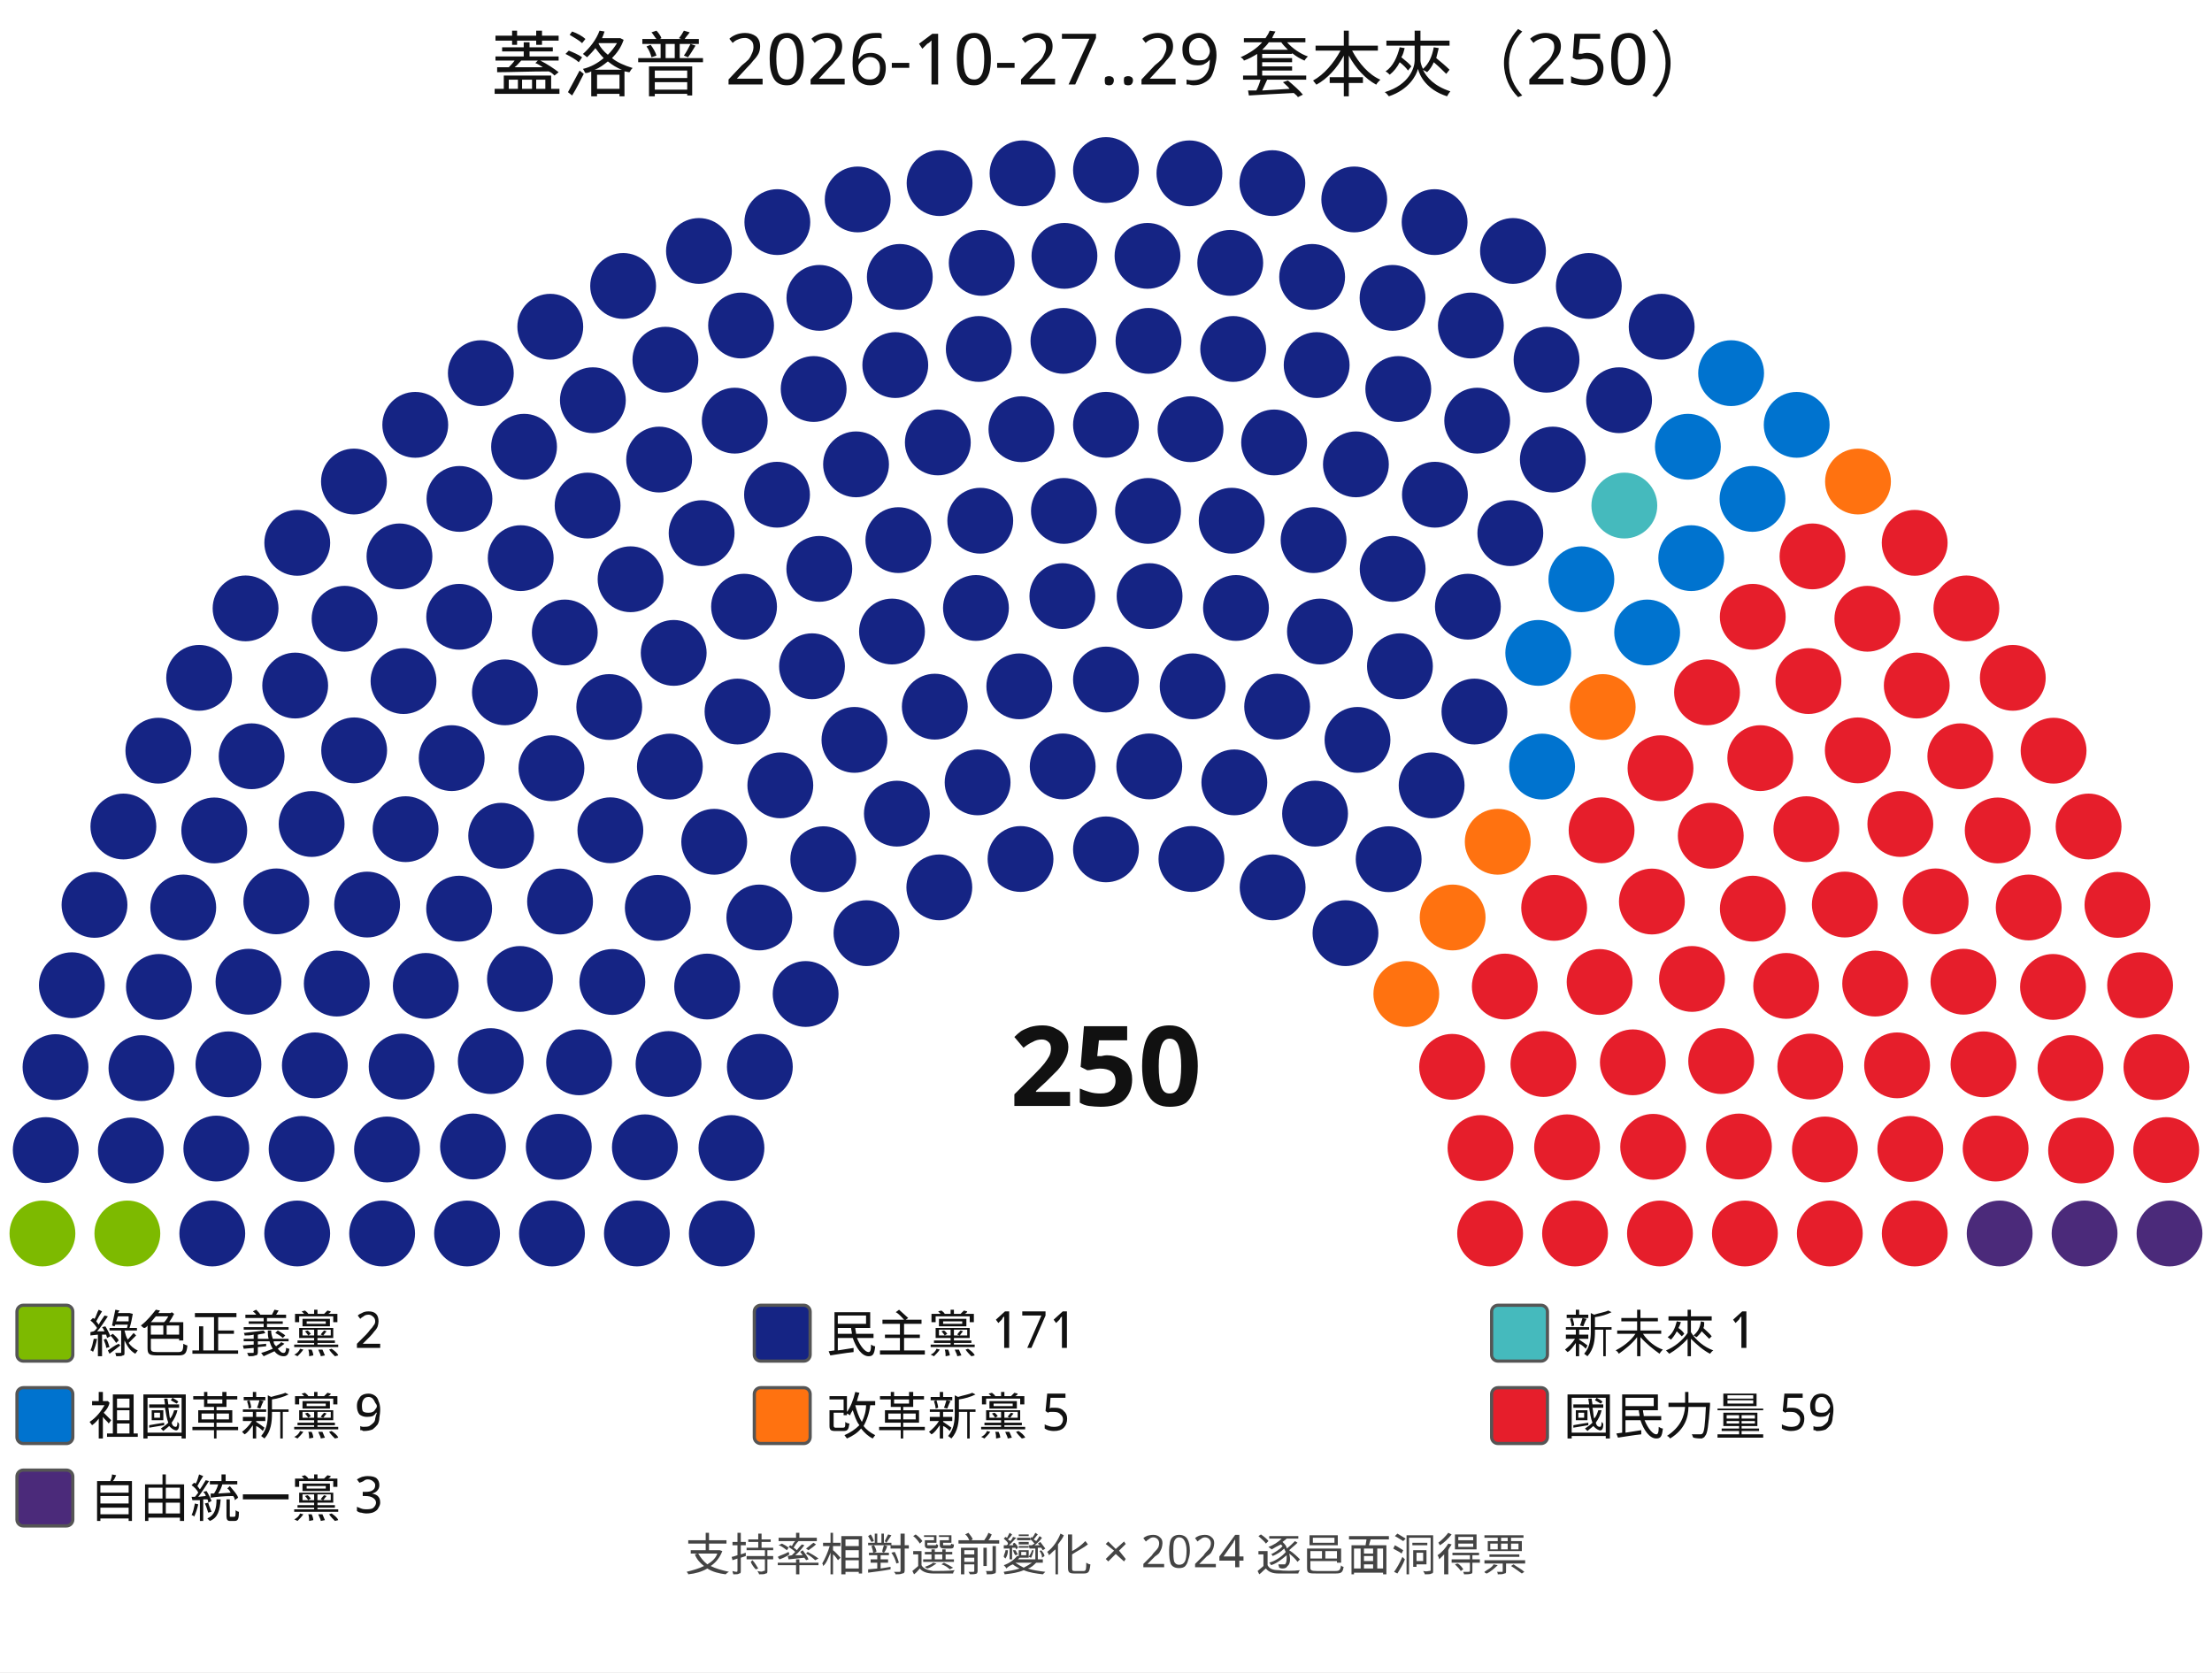
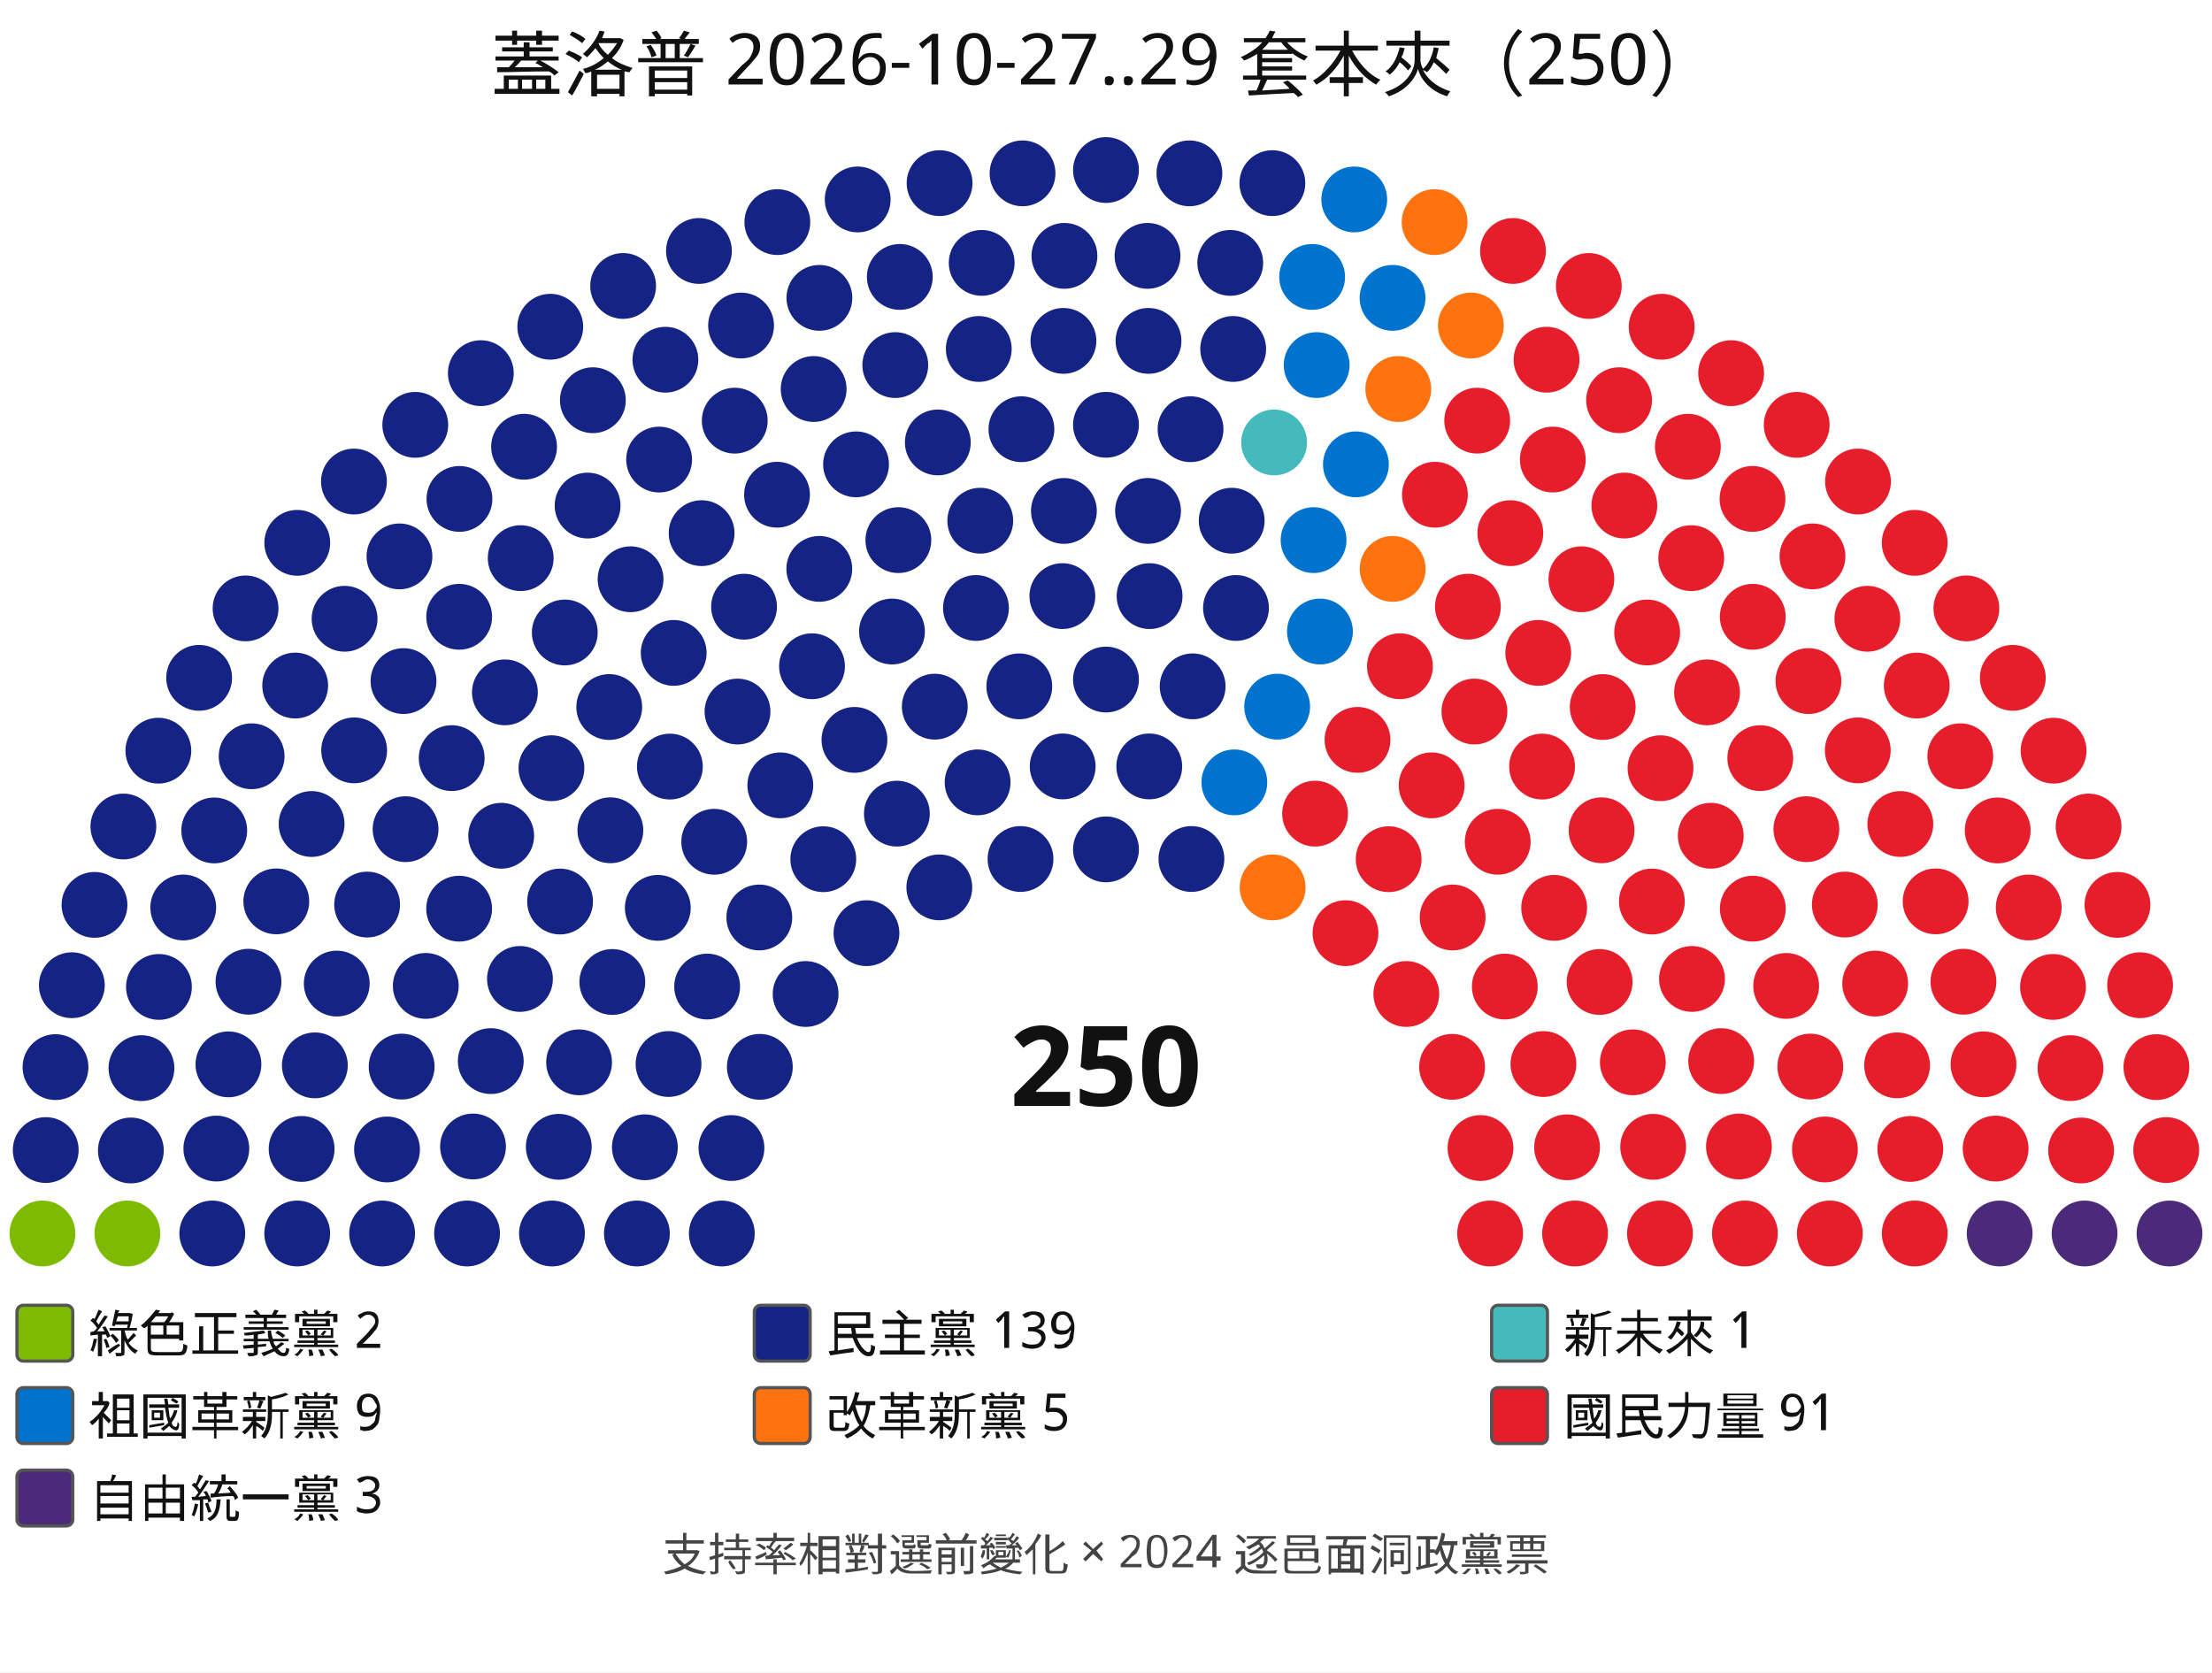
<svg xmlns="http://www.w3.org/2000/svg" viewBox="-20.798 -23.198 41.597 31.448" role="img" aria-label="蓋洛普 2026-10-27..29 套本夾（250）">
  <rect x="-20.798" y="-23.198" width="41.597" height="31.448" fill="#ffffff" />
  <text x="0" y="-21.498" text-anchor="middle" font-family="Noto Sans, DejaVu Sans, sans-serif" font-size="1.35" fill="#111">蓋洛普 2026-10-27..29 套本夾（250）</text>
  <circle cx="-20" cy="-0" r="0.639" fill="#7DBA00" stroke="#ffffff" stroke-width="0.04" />
  <circle cx="-19.938" cy="-1.569" r="0.639" fill="#152484" stroke="#ffffff" stroke-width="0.04" />
  <circle cx="-19.754" cy="-3.129" r="0.639" fill="#152484" stroke="#ffffff" stroke-width="0.04" />
  <circle cx="-19.447" cy="-4.669" r="0.639" fill="#152484" stroke="#ffffff" stroke-width="0.04" />
  <circle cx="-19.021" cy="-6.18" r="0.639" fill="#152484" stroke="#ffffff" stroke-width="0.04" />
  <circle cx="-18.478" cy="-7.654" r="0.639" fill="#152484" stroke="#ffffff" stroke-width="0.04" />
  <circle cx="-17.82" cy="-9.08" r="0.639" fill="#152484" stroke="#ffffff" stroke-width="0.04" />
  <circle cx="-17.053" cy="-10.45" r="0.639" fill="#152484" stroke="#ffffff" stroke-width="0.04" />
  <circle cx="-16.18" cy="-11.756" r="0.639" fill="#152484" stroke="#ffffff" stroke-width="0.04" />
  <circle cx="-15.208" cy="-12.989" r="0.639" fill="#152484" stroke="#ffffff" stroke-width="0.04" />
  <circle cx="-14.142" cy="-14.142" r="0.639" fill="#152484" stroke="#ffffff" stroke-width="0.04" />
  <circle cx="-12.989" cy="-15.208" r="0.639" fill="#152484" stroke="#ffffff" stroke-width="0.04" />
  <circle cx="-11.756" cy="-16.18" r="0.639" fill="#152484" stroke="#ffffff" stroke-width="0.04" />
  <circle cx="-10.45" cy="-17.053" r="0.639" fill="#152484" stroke="#ffffff" stroke-width="0.04" />
  <circle cx="-9.08" cy="-17.82" r="0.639" fill="#152484" stroke="#ffffff" stroke-width="0.04" />
  <circle cx="-7.654" cy="-18.478" r="0.639" fill="#152484" stroke="#ffffff" stroke-width="0.04" />
  <circle cx="-6.18" cy="-19.021" r="0.639" fill="#152484" stroke="#ffffff" stroke-width="0.04" />
  <circle cx="-4.669" cy="-19.447" r="0.639" fill="#152484" stroke="#ffffff" stroke-width="0.04" />
  <circle cx="-3.129" cy="-19.754" r="0.639" fill="#152484" stroke="#ffffff" stroke-width="0.04" />
  <circle cx="-1.569" cy="-19.938" r="0.639" fill="#152484" stroke="#ffffff" stroke-width="0.04" />
  <circle cx="0" cy="-20" r="0.639" fill="#152484" stroke="#ffffff" stroke-width="0.04" />
  <circle cx="1.569" cy="-19.938" r="0.639" fill="#152484" stroke="#ffffff" stroke-width="0.04" />
  <circle cx="3.129" cy="-19.754" r="0.639" fill="#152484" stroke="#ffffff" stroke-width="0.04" />
-   <circle cx="4.669" cy="-19.447" r="0.639" fill="#152484" stroke="#ffffff" stroke-width="0.04" />
-   <circle cx="6.18" cy="-19.021" r="0.639" fill="#152484" stroke="#ffffff" stroke-width="0.04" />
-   <circle cx="7.654" cy="-18.478" r="0.639" fill="#152484" stroke="#ffffff" stroke-width="0.04" />
-   <circle cx="9.08" cy="-17.82" r="0.639" fill="#152484" stroke="#ffffff" stroke-width="0.04" />
-   <circle cx="10.45" cy="-17.053" r="0.639" fill="#152484" stroke="#ffffff" stroke-width="0.04" />
-   <circle cx="11.756" cy="-16.18" r="0.639" fill="#0073CF" stroke="#ffffff" stroke-width="0.04" />
-   <circle cx="12.989" cy="-15.208" r="0.639" fill="#0073CF" stroke="#ffffff" stroke-width="0.04" />
-   <circle cx="14.142" cy="-14.142" r="0.639" fill="#FF7210" stroke="#ffffff" stroke-width="0.04" />
+   <circle cx="4.669" cy="-19.447" r="0.639" fill="#0073CF" stroke="#ffffff" stroke-width="0.04" />
+   <circle cx="6.18" cy="-19.021" r="0.639" fill="#FF7210" stroke="#ffffff" stroke-width="0.04" />
+   <circle cx="7.654" cy="-18.478" r="0.639" fill="#E61E2B" stroke="#ffffff" stroke-width="0.04" />
+   <circle cx="9.08" cy="-17.82" r="0.639" fill="#E61E2B" stroke="#ffffff" stroke-width="0.04" />
+   <circle cx="10.45" cy="-17.053" r="0.639" fill="#E61E2B" stroke="#ffffff" stroke-width="0.04" />
+   <circle cx="11.756" cy="-16.18" r="0.639" fill="#E61E2B" stroke="#ffffff" stroke-width="0.04" />
+   <circle cx="12.989" cy="-15.208" r="0.639" fill="#E61E2B" stroke="#ffffff" stroke-width="0.04" />
+   <circle cx="14.142" cy="-14.142" r="0.639" fill="#E61E2B" stroke="#ffffff" stroke-width="0.04" />
  <circle cx="15.208" cy="-12.989" r="0.639" fill="#E61E2B" stroke="#ffffff" stroke-width="0.04" />
  <circle cx="16.18" cy="-11.756" r="0.639" fill="#E61E2B" stroke="#ffffff" stroke-width="0.04" />
  <circle cx="17.053" cy="-10.45" r="0.639" fill="#E61E2B" stroke="#ffffff" stroke-width="0.04" />
  <circle cx="17.82" cy="-9.08" r="0.639" fill="#E61E2B" stroke="#ffffff" stroke-width="0.04" />
  <circle cx="18.478" cy="-7.654" r="0.639" fill="#E61E2B" stroke="#ffffff" stroke-width="0.04" />
  <circle cx="19.021" cy="-6.18" r="0.639" fill="#E61E2B" stroke="#ffffff" stroke-width="0.04" />
  <circle cx="19.447" cy="-4.669" r="0.639" fill="#E61E2B" stroke="#ffffff" stroke-width="0.04" />
  <circle cx="19.754" cy="-3.129" r="0.639" fill="#E61E2B" stroke="#ffffff" stroke-width="0.04" />
  <circle cx="19.938" cy="-1.569" r="0.639" fill="#E61E2B" stroke="#ffffff" stroke-width="0.04" />
  <circle cx="20" cy="0" r="0.639" fill="#4B2A7A" stroke="#ffffff" stroke-width="0.04" />
  <circle cx="-18.403" cy="-0" r="0.639" fill="#7DBA00" stroke="#ffffff" stroke-width="0.04" />
  <circle cx="-18.337" cy="-1.561" r="0.639" fill="#152484" stroke="#ffffff" stroke-width="0.04" />
  <circle cx="-18.138" cy="-3.11" r="0.639" fill="#152484" stroke="#ffffff" stroke-width="0.04" />
  <circle cx="-17.809" cy="-4.637" r="0.639" fill="#152484" stroke="#ffffff" stroke-width="0.04" />
  <circle cx="-17.352" cy="-6.131" r="0.639" fill="#152484" stroke="#ffffff" stroke-width="0.04" />
  <circle cx="-16.769" cy="-7.58" r="0.639" fill="#152484" stroke="#ffffff" stroke-width="0.04" />
  <circle cx="-16.066" cy="-8.975" r="0.639" fill="#152484" stroke="#ffffff" stroke-width="0.04" />
  <circle cx="-15.247" cy="-10.305" r="0.639" fill="#152484" stroke="#ffffff" stroke-width="0.04" />
  <circle cx="-14.318" cy="-11.561" r="0.639" fill="#152484" stroke="#ffffff" stroke-width="0.04" />
  <circle cx="-13.286" cy="-12.734" r="0.639" fill="#152484" stroke="#ffffff" stroke-width="0.04" />
  <circle cx="-12.158" cy="-13.815" r="0.639" fill="#152484" stroke="#ffffff" stroke-width="0.04" />
  <circle cx="-10.943" cy="-14.796" r="0.639" fill="#152484" stroke="#ffffff" stroke-width="0.04" />
  <circle cx="-9.649" cy="-15.671" r="0.639" fill="#152484" stroke="#ffffff" stroke-width="0.04" />
  <circle cx="-8.285" cy="-16.433" r="0.639" fill="#152484" stroke="#ffffff" stroke-width="0.04" />
  <circle cx="-6.862" cy="-17.076" r="0.639" fill="#152484" stroke="#ffffff" stroke-width="0.04" />
  <circle cx="-5.389" cy="-17.596" r="0.639" fill="#152484" stroke="#ffffff" stroke-width="0.04" />
  <circle cx="-3.877" cy="-17.99" r="0.639" fill="#152484" stroke="#ffffff" stroke-width="0.04" />
  <circle cx="-2.337" cy="-18.254" r="0.639" fill="#152484" stroke="#ffffff" stroke-width="0.04" />
  <circle cx="-0.781" cy="-18.386" r="0.639" fill="#152484" stroke="#ffffff" stroke-width="0.04" />
  <circle cx="0.781" cy="-18.386" r="0.639" fill="#152484" stroke="#ffffff" stroke-width="0.04" />
  <circle cx="2.337" cy="-18.254" r="0.639" fill="#152484" stroke="#ffffff" stroke-width="0.04" />
-   <circle cx="3.877" cy="-17.99" r="0.639" fill="#152484" stroke="#ffffff" stroke-width="0.04" />
-   <circle cx="5.389" cy="-17.596" r="0.639" fill="#152484" stroke="#ffffff" stroke-width="0.04" />
-   <circle cx="6.862" cy="-17.076" r="0.639" fill="#152484" stroke="#ffffff" stroke-width="0.04" />
-   <circle cx="8.285" cy="-16.433" r="0.639" fill="#152484" stroke="#ffffff" stroke-width="0.04" />
-   <circle cx="9.649" cy="-15.671" r="0.639" fill="#152484" stroke="#ffffff" stroke-width="0.04" />
-   <circle cx="10.943" cy="-14.796" r="0.639" fill="#0073CF" stroke="#ffffff" stroke-width="0.04" />
-   <circle cx="12.158" cy="-13.815" r="0.639" fill="#0073CF" stroke="#ffffff" stroke-width="0.04" />
+   <circle cx="3.877" cy="-17.99" r="0.639" fill="#0073CF" stroke="#ffffff" stroke-width="0.04" />
+   <circle cx="5.389" cy="-17.596" r="0.639" fill="#0073CF" stroke="#ffffff" stroke-width="0.04" />
+   <circle cx="6.862" cy="-17.076" r="0.639" fill="#FF7210" stroke="#ffffff" stroke-width="0.04" />
+   <circle cx="8.285" cy="-16.433" r="0.639" fill="#E61E2B" stroke="#ffffff" stroke-width="0.04" />
+   <circle cx="9.649" cy="-15.671" r="0.639" fill="#E61E2B" stroke="#ffffff" stroke-width="0.04" />
+   <circle cx="10.943" cy="-14.796" r="0.639" fill="#E61E2B" stroke="#ffffff" stroke-width="0.04" />
+   <circle cx="12.158" cy="-13.815" r="0.639" fill="#E61E2B" stroke="#ffffff" stroke-width="0.04" />
  <circle cx="13.286" cy="-12.734" r="0.639" fill="#E61E2B" stroke="#ffffff" stroke-width="0.04" />
  <circle cx="14.318" cy="-11.561" r="0.639" fill="#E61E2B" stroke="#ffffff" stroke-width="0.04" />
  <circle cx="15.247" cy="-10.305" r="0.639" fill="#E61E2B" stroke="#ffffff" stroke-width="0.04" />
  <circle cx="16.066" cy="-8.975" r="0.639" fill="#E61E2B" stroke="#ffffff" stroke-width="0.04" />
  <circle cx="16.769" cy="-7.58" r="0.639" fill="#E61E2B" stroke="#ffffff" stroke-width="0.04" />
  <circle cx="17.352" cy="-6.131" r="0.639" fill="#E61E2B" stroke="#ffffff" stroke-width="0.04" />
  <circle cx="17.809" cy="-4.637" r="0.639" fill="#E61E2B" stroke="#ffffff" stroke-width="0.04" />
  <circle cx="18.138" cy="-3.11" r="0.639" fill="#E61E2B" stroke="#ffffff" stroke-width="0.04" />
  <circle cx="18.337" cy="-1.561" r="0.639" fill="#E61E2B" stroke="#ffffff" stroke-width="0.04" />
  <circle cx="18.403" cy="0" r="0.639" fill="#4B2A7A" stroke="#ffffff" stroke-width="0.04" />
  <circle cx="-16.806" cy="-0" r="0.639" fill="#152484" stroke="#ffffff" stroke-width="0.04" />
  <circle cx="-16.73" cy="-1.597" r="0.639" fill="#152484" stroke="#ffffff" stroke-width="0.04" />
  <circle cx="-16.502" cy="-3.181" r="0.639" fill="#152484" stroke="#ffffff" stroke-width="0.04" />
  <circle cx="-16.125" cy="-4.735" r="0.639" fill="#152484" stroke="#ffffff" stroke-width="0.04" />
  <circle cx="-15.602" cy="-6.246" r="0.639" fill="#152484" stroke="#ffffff" stroke-width="0.04" />
  <circle cx="-14.938" cy="-7.701" r="0.639" fill="#152484" stroke="#ffffff" stroke-width="0.04" />
  <circle cx="-14.138" cy="-9.086" r="0.639" fill="#152484" stroke="#ffffff" stroke-width="0.04" />
  <circle cx="-13.21" cy="-10.389" r="0.639" fill="#152484" stroke="#ffffff" stroke-width="0.04" />
  <circle cx="-12.163" cy="-11.598" r="0.639" fill="#152484" stroke="#ffffff" stroke-width="0.04" />
  <circle cx="-11.006" cy="-12.701" r="0.639" fill="#152484" stroke="#ffffff" stroke-width="0.04" />
  <circle cx="-9.748" cy="-13.69" r="0.639" fill="#152484" stroke="#ffffff" stroke-width="0.04" />
  <circle cx="-8.403" cy="-14.555" r="0.639" fill="#152484" stroke="#ffffff" stroke-width="0.04" />
  <circle cx="-6.981" cy="-15.287" r="0.639" fill="#152484" stroke="#ffffff" stroke-width="0.04" />
  <circle cx="-5.497" cy="-15.882" r="0.639" fill="#152484" stroke="#ffffff" stroke-width="0.04" />
  <circle cx="-3.962" cy="-16.332" r="0.639" fill="#152484" stroke="#ffffff" stroke-width="0.04" />
  <circle cx="-2.392" cy="-16.635" r="0.639" fill="#152484" stroke="#ffffff" stroke-width="0.04" />
  <circle cx="-0.8" cy="-16.787" r="0.639" fill="#152484" stroke="#ffffff" stroke-width="0.04" />
  <circle cx="0.8" cy="-16.787" r="0.639" fill="#152484" stroke="#ffffff" stroke-width="0.04" />
  <circle cx="2.392" cy="-16.635" r="0.639" fill="#152484" stroke="#ffffff" stroke-width="0.04" />
-   <circle cx="3.962" cy="-16.332" r="0.639" fill="#152484" stroke="#ffffff" stroke-width="0.04" />
-   <circle cx="5.497" cy="-15.882" r="0.639" fill="#152484" stroke="#ffffff" stroke-width="0.04" />
-   <circle cx="6.981" cy="-15.287" r="0.639" fill="#152484" stroke="#ffffff" stroke-width="0.04" />
-   <circle cx="8.403" cy="-14.555" r="0.639" fill="#152484" stroke="#ffffff" stroke-width="0.04" />
-   <circle cx="9.748" cy="-13.69" r="0.639" fill="#45BABD" stroke="#ffffff" stroke-width="0.04" />
-   <circle cx="11.006" cy="-12.701" r="0.639" fill="#0073CF" stroke="#ffffff" stroke-width="0.04" />
+   <circle cx="3.962" cy="-16.332" r="0.639" fill="#0073CF" stroke="#ffffff" stroke-width="0.04" />
+   <circle cx="5.497" cy="-15.882" r="0.639" fill="#FF7210" stroke="#ffffff" stroke-width="0.04" />
+   <circle cx="6.981" cy="-15.287" r="0.639" fill="#E61E2B" stroke="#ffffff" stroke-width="0.04" />
+   <circle cx="8.403" cy="-14.555" r="0.639" fill="#E61E2B" stroke="#ffffff" stroke-width="0.04" />
+   <circle cx="9.748" cy="-13.69" r="0.639" fill="#E61E2B" stroke="#ffffff" stroke-width="0.04" />
+   <circle cx="11.006" cy="-12.701" r="0.639" fill="#E61E2B" stroke="#ffffff" stroke-width="0.04" />
  <circle cx="12.163" cy="-11.598" r="0.639" fill="#E61E2B" stroke="#ffffff" stroke-width="0.04" />
  <circle cx="13.21" cy="-10.389" r="0.639" fill="#E61E2B" stroke="#ffffff" stroke-width="0.04" />
  <circle cx="14.138" cy="-9.086" r="0.639" fill="#E61E2B" stroke="#ffffff" stroke-width="0.04" />
  <circle cx="14.938" cy="-7.701" r="0.639" fill="#E61E2B" stroke="#ffffff" stroke-width="0.04" />
  <circle cx="15.602" cy="-6.246" r="0.639" fill="#E61E2B" stroke="#ffffff" stroke-width="0.04" />
  <circle cx="16.125" cy="-4.735" r="0.639" fill="#E61E2B" stroke="#ffffff" stroke-width="0.04" />
  <circle cx="16.502" cy="-3.181" r="0.639" fill="#E61E2B" stroke="#ffffff" stroke-width="0.04" />
  <circle cx="16.73" cy="-1.597" r="0.639" fill="#E61E2B" stroke="#ffffff" stroke-width="0.04" />
  <circle cx="16.806" cy="-0" r="0.639" fill="#4B2A7A" stroke="#ffffff" stroke-width="0.04" />
  <circle cx="-15.209" cy="-0" r="0.639" fill="#152484" stroke="#ffffff" stroke-width="0.04" />
  <circle cx="-15.126" cy="-1.59" r="0.639" fill="#152484" stroke="#ffffff" stroke-width="0.04" />
  <circle cx="-14.877" cy="-3.162" r="0.639" fill="#152484" stroke="#ffffff" stroke-width="0.04" />
  <circle cx="-14.465" cy="-4.7" r="0.639" fill="#152484" stroke="#ffffff" stroke-width="0.04" />
  <circle cx="-13.894" cy="-6.186" r="0.639" fill="#152484" stroke="#ffffff" stroke-width="0.04" />
  <circle cx="-13.171" cy="-7.604" r="0.639" fill="#152484" stroke="#ffffff" stroke-width="0.04" />
  <circle cx="-12.304" cy="-8.94" r="0.639" fill="#152484" stroke="#ffffff" stroke-width="0.04" />
  <circle cx="-11.303" cy="-10.177" r="0.639" fill="#152484" stroke="#ffffff" stroke-width="0.04" />
  <circle cx="-10.177" cy="-11.303" r="0.639" fill="#152484" stroke="#ffffff" stroke-width="0.04" />
  <circle cx="-8.94" cy="-12.304" r="0.639" fill="#152484" stroke="#ffffff" stroke-width="0.04" />
  <circle cx="-7.604" cy="-13.171" r="0.639" fill="#152484" stroke="#ffffff" stroke-width="0.04" />
  <circle cx="-6.186" cy="-13.894" r="0.639" fill="#152484" stroke="#ffffff" stroke-width="0.04" />
  <circle cx="-4.7" cy="-14.465" r="0.639" fill="#152484" stroke="#ffffff" stroke-width="0.04" />
  <circle cx="-3.162" cy="-14.877" r="0.639" fill="#152484" stroke="#ffffff" stroke-width="0.04" />
  <circle cx="-1.59" cy="-15.126" r="0.639" fill="#152484" stroke="#ffffff" stroke-width="0.04" />
  <circle cx="0" cy="-15.209" r="0.639" fill="#152484" stroke="#ffffff" stroke-width="0.04" />
  <circle cx="1.59" cy="-15.126" r="0.639" fill="#152484" stroke="#ffffff" stroke-width="0.04" />
-   <circle cx="3.162" cy="-14.877" r="0.639" fill="#152484" stroke="#ffffff" stroke-width="0.04" />
-   <circle cx="4.7" cy="-14.465" r="0.639" fill="#152484" stroke="#ffffff" stroke-width="0.04" />
-   <circle cx="6.186" cy="-13.894" r="0.639" fill="#152484" stroke="#ffffff" stroke-width="0.04" />
-   <circle cx="7.604" cy="-13.171" r="0.639" fill="#152484" stroke="#ffffff" stroke-width="0.04" />
-   <circle cx="8.94" cy="-12.304" r="0.639" fill="#0073CF" stroke="#ffffff" stroke-width="0.04" />
-   <circle cx="10.177" cy="-11.303" r="0.639" fill="#0073CF" stroke="#ffffff" stroke-width="0.04" />
+   <circle cx="3.162" cy="-14.877" r="0.639" fill="#45BABD" stroke="#ffffff" stroke-width="0.04" />
+   <circle cx="4.7" cy="-14.465" r="0.639" fill="#0073CF" stroke="#ffffff" stroke-width="0.04" />
+   <circle cx="6.186" cy="-13.894" r="0.639" fill="#E61E2B" stroke="#ffffff" stroke-width="0.04" />
+   <circle cx="7.604" cy="-13.171" r="0.639" fill="#E61E2B" stroke="#ffffff" stroke-width="0.04" />
+   <circle cx="8.94" cy="-12.304" r="0.639" fill="#E61E2B" stroke="#ffffff" stroke-width="0.04" />
+   <circle cx="10.177" cy="-11.303" r="0.639" fill="#E61E2B" stroke="#ffffff" stroke-width="0.04" />
  <circle cx="11.303" cy="-10.177" r="0.639" fill="#E61E2B" stroke="#ffffff" stroke-width="0.04" />
  <circle cx="12.304" cy="-8.94" r="0.639" fill="#E61E2B" stroke="#ffffff" stroke-width="0.04" />
  <circle cx="13.171" cy="-7.604" r="0.639" fill="#E61E2B" stroke="#ffffff" stroke-width="0.04" />
  <circle cx="13.894" cy="-6.186" r="0.639" fill="#E61E2B" stroke="#ffffff" stroke-width="0.04" />
  <circle cx="14.465" cy="-4.7" r="0.639" fill="#E61E2B" stroke="#ffffff" stroke-width="0.04" />
  <circle cx="14.877" cy="-3.162" r="0.639" fill="#E61E2B" stroke="#ffffff" stroke-width="0.04" />
  <circle cx="15.126" cy="-1.59" r="0.639" fill="#E61E2B" stroke="#ffffff" stroke-width="0.04" />
  <circle cx="15.209" cy="0" r="0.639" fill="#E61E2B" stroke="#ffffff" stroke-width="0.04" />
  <circle cx="-13.612" cy="-0" r="0.639" fill="#152484" stroke="#ffffff" stroke-width="0.04" />
  <circle cx="-13.52" cy="-1.58" r="0.639" fill="#152484" stroke="#ffffff" stroke-width="0.04" />
  <circle cx="-13.245" cy="-3.139" r="0.639" fill="#152484" stroke="#ffffff" stroke-width="0.04" />
  <circle cx="-12.791" cy="-4.656" r="0.639" fill="#152484" stroke="#ffffff" stroke-width="0.04" />
  <circle cx="-12.164" cy="-6.109" r="0.639" fill="#152484" stroke="#ffffff" stroke-width="0.04" />
  <circle cx="-11.373" cy="-7.48" r="0.639" fill="#152484" stroke="#ffffff" stroke-width="0.04" />
  <circle cx="-10.428" cy="-8.75" r="0.639" fill="#152484" stroke="#ffffff" stroke-width="0.04" />
  <circle cx="-9.341" cy="-9.901" r="0.639" fill="#152484" stroke="#ffffff" stroke-width="0.04" />
  <circle cx="-8.129" cy="-10.919" r="0.639" fill="#152484" stroke="#ffffff" stroke-width="0.04" />
  <circle cx="-6.806" cy="-11.788" r="0.639" fill="#152484" stroke="#ffffff" stroke-width="0.04" />
  <circle cx="-5.391" cy="-12.499" r="0.639" fill="#152484" stroke="#ffffff" stroke-width="0.04" />
  <circle cx="-3.904" cy="-13.04" r="0.639" fill="#152484" stroke="#ffffff" stroke-width="0.04" />
  <circle cx="-2.364" cy="-13.405" r="0.639" fill="#152484" stroke="#ffffff" stroke-width="0.04" />
  <circle cx="-0.791" cy="-13.589" r="0.639" fill="#152484" stroke="#ffffff" stroke-width="0.04" />
  <circle cx="0.791" cy="-13.589" r="0.639" fill="#152484" stroke="#ffffff" stroke-width="0.04" />
  <circle cx="2.364" cy="-13.405" r="0.639" fill="#152484" stroke="#ffffff" stroke-width="0.04" />
-   <circle cx="3.904" cy="-13.04" r="0.639" fill="#152484" stroke="#ffffff" stroke-width="0.04" />
-   <circle cx="5.391" cy="-12.499" r="0.639" fill="#152484" stroke="#ffffff" stroke-width="0.04" />
-   <circle cx="6.806" cy="-11.788" r="0.639" fill="#152484" stroke="#ffffff" stroke-width="0.04" />
-   <circle cx="8.129" cy="-10.919" r="0.639" fill="#0073CF" stroke="#ffffff" stroke-width="0.04" />
-   <circle cx="9.341" cy="-9.901" r="0.639" fill="#FF7210" stroke="#ffffff" stroke-width="0.04" />
+   <circle cx="3.904" cy="-13.04" r="0.639" fill="#0073CF" stroke="#ffffff" stroke-width="0.04" />
+   <circle cx="5.391" cy="-12.499" r="0.639" fill="#FF7210" stroke="#ffffff" stroke-width="0.04" />
+   <circle cx="6.806" cy="-11.788" r="0.639" fill="#E61E2B" stroke="#ffffff" stroke-width="0.04" />
+   <circle cx="8.129" cy="-10.919" r="0.639" fill="#E61E2B" stroke="#ffffff" stroke-width="0.04" />
+   <circle cx="9.341" cy="-9.901" r="0.639" fill="#E61E2B" stroke="#ffffff" stroke-width="0.04" />
  <circle cx="10.428" cy="-8.75" r="0.639" fill="#E61E2B" stroke="#ffffff" stroke-width="0.04" />
  <circle cx="11.373" cy="-7.48" r="0.639" fill="#E61E2B" stroke="#ffffff" stroke-width="0.04" />
  <circle cx="12.164" cy="-6.109" r="0.639" fill="#E61E2B" stroke="#ffffff" stroke-width="0.04" />
  <circle cx="12.791" cy="-4.656" r="0.639" fill="#E61E2B" stroke="#ffffff" stroke-width="0.04" />
  <circle cx="13.245" cy="-3.139" r="0.639" fill="#E61E2B" stroke="#ffffff" stroke-width="0.04" />
  <circle cx="13.52" cy="-1.58" r="0.639" fill="#E61E2B" stroke="#ffffff" stroke-width="0.04" />
  <circle cx="13.612" cy="0" r="0.639" fill="#E61E2B" stroke="#ffffff" stroke-width="0.04" />
  <circle cx="-12.015" cy="-0" r="0.639" fill="#152484" stroke="#ffffff" stroke-width="0.04" />
  <circle cx="-11.903" cy="-1.636" r="0.639" fill="#152484" stroke="#ffffff" stroke-width="0.04" />
  <circle cx="-11.569" cy="-3.242" r="0.639" fill="#152484" stroke="#ffffff" stroke-width="0.04" />
  <circle cx="-11.02" cy="-4.787" r="0.639" fill="#152484" stroke="#ffffff" stroke-width="0.04" />
  <circle cx="-10.266" cy="-6.243" r="0.639" fill="#152484" stroke="#ffffff" stroke-width="0.04" />
  <circle cx="-9.32" cy="-7.583" r="0.639" fill="#152484" stroke="#ffffff" stroke-width="0.04" />
  <circle cx="-8.201" cy="-8.781" r="0.639" fill="#152484" stroke="#ffffff" stroke-width="0.04" />
  <circle cx="-6.929" cy="-9.816" r="0.639" fill="#152484" stroke="#ffffff" stroke-width="0.04" />
  <circle cx="-5.528" cy="-10.668" r="0.639" fill="#152484" stroke="#ffffff" stroke-width="0.04" />
  <circle cx="-4.024" cy="-11.321" r="0.639" fill="#152484" stroke="#ffffff" stroke-width="0.04" />
  <circle cx="-2.445" cy="-11.764" r="0.639" fill="#152484" stroke="#ffffff" stroke-width="0.04" />
  <circle cx="-0.82" cy="-11.987" r="0.639" fill="#152484" stroke="#ffffff" stroke-width="0.04" />
  <circle cx="0.82" cy="-11.987" r="0.639" fill="#152484" stroke="#ffffff" stroke-width="0.04" />
  <circle cx="2.445" cy="-11.764" r="0.639" fill="#152484" stroke="#ffffff" stroke-width="0.04" />
-   <circle cx="4.024" cy="-11.321" r="0.639" fill="#152484" stroke="#ffffff" stroke-width="0.04" />
-   <circle cx="5.528" cy="-10.668" r="0.639" fill="#152484" stroke="#ffffff" stroke-width="0.04" />
-   <circle cx="6.929" cy="-9.816" r="0.639" fill="#152484" stroke="#ffffff" stroke-width="0.04" />
-   <circle cx="8.201" cy="-8.781" r="0.639" fill="#0073CF" stroke="#ffffff" stroke-width="0.04" />
+   <circle cx="4.024" cy="-11.321" r="0.639" fill="#0073CF" stroke="#ffffff" stroke-width="0.04" />
+   <circle cx="5.528" cy="-10.668" r="0.639" fill="#E61E2B" stroke="#ffffff" stroke-width="0.04" />
+   <circle cx="6.929" cy="-9.816" r="0.639" fill="#E61E2B" stroke="#ffffff" stroke-width="0.04" />
+   <circle cx="8.201" cy="-8.781" r="0.639" fill="#E61E2B" stroke="#ffffff" stroke-width="0.04" />
  <circle cx="9.32" cy="-7.583" r="0.639" fill="#E61E2B" stroke="#ffffff" stroke-width="0.04" />
  <circle cx="10.266" cy="-6.243" r="0.639" fill="#E61E2B" stroke="#ffffff" stroke-width="0.04" />
  <circle cx="11.02" cy="-4.787" r="0.639" fill="#E61E2B" stroke="#ffffff" stroke-width="0.04" />
  <circle cx="11.569" cy="-3.242" r="0.639" fill="#E61E2B" stroke="#ffffff" stroke-width="0.04" />
  <circle cx="11.903" cy="-1.636" r="0.639" fill="#E61E2B" stroke="#ffffff" stroke-width="0.04" />
  <circle cx="12.015" cy="0" r="0.639" fill="#E61E2B" stroke="#ffffff" stroke-width="0.04" />
  <circle cx="-10.418" cy="-0" r="0.639" fill="#152484" stroke="#ffffff" stroke-width="0.04" />
  <circle cx="-10.29" cy="-1.63" r="0.639" fill="#152484" stroke="#ffffff" stroke-width="0.04" />
  <circle cx="-9.908" cy="-3.219" r="0.639" fill="#152484" stroke="#ffffff" stroke-width="0.04" />
  <circle cx="-9.283" cy="-4.73" r="0.639" fill="#152484" stroke="#ffffff" stroke-width="0.04" />
  <circle cx="-8.428" cy="-6.124" r="0.639" fill="#152484" stroke="#ffffff" stroke-width="0.04" />
  <circle cx="-7.367" cy="-7.367" r="0.639" fill="#152484" stroke="#ffffff" stroke-width="0.04" />
  <circle cx="-6.124" cy="-8.428" r="0.639" fill="#152484" stroke="#ffffff" stroke-width="0.04" />
  <circle cx="-4.73" cy="-9.283" r="0.639" fill="#152484" stroke="#ffffff" stroke-width="0.04" />
  <circle cx="-3.219" cy="-9.908" r="0.639" fill="#152484" stroke="#ffffff" stroke-width="0.04" />
  <circle cx="-1.63" cy="-10.29" r="0.639" fill="#152484" stroke="#ffffff" stroke-width="0.04" />
  <circle cx="0" cy="-10.418" r="0.639" fill="#152484" stroke="#ffffff" stroke-width="0.04" />
  <circle cx="1.63" cy="-10.29" r="0.639" fill="#152484" stroke="#ffffff" stroke-width="0.04" />
-   <circle cx="3.219" cy="-9.908" r="0.639" fill="#152484" stroke="#ffffff" stroke-width="0.04" />
-   <circle cx="4.73" cy="-9.283" r="0.639" fill="#152484" stroke="#ffffff" stroke-width="0.04" />
-   <circle cx="6.124" cy="-8.428" r="0.639" fill="#152484" stroke="#ffffff" stroke-width="0.04" />
-   <circle cx="7.367" cy="-7.367" r="0.639" fill="#FF7210" stroke="#ffffff" stroke-width="0.04" />
+   <circle cx="3.219" cy="-9.908" r="0.639" fill="#0073CF" stroke="#ffffff" stroke-width="0.04" />
+   <circle cx="4.73" cy="-9.283" r="0.639" fill="#E61E2B" stroke="#ffffff" stroke-width="0.04" />
+   <circle cx="6.124" cy="-8.428" r="0.639" fill="#E61E2B" stroke="#ffffff" stroke-width="0.04" />
+   <circle cx="7.367" cy="-7.367" r="0.639" fill="#E61E2B" stroke="#ffffff" stroke-width="0.04" />
  <circle cx="8.428" cy="-6.124" r="0.639" fill="#E61E2B" stroke="#ffffff" stroke-width="0.04" />
  <circle cx="9.283" cy="-4.73" r="0.639" fill="#E61E2B" stroke="#ffffff" stroke-width="0.04" />
  <circle cx="9.908" cy="-3.219" r="0.639" fill="#E61E2B" stroke="#ffffff" stroke-width="0.04" />
  <circle cx="10.29" cy="-1.63" r="0.639" fill="#E61E2B" stroke="#ffffff" stroke-width="0.04" />
  <circle cx="10.418" cy="0" r="0.639" fill="#E61E2B" stroke="#ffffff" stroke-width="0.04" />
  <circle cx="-8.821" cy="-0" r="0.639" fill="#152484" stroke="#ffffff" stroke-width="0.04" />
  <circle cx="-8.671" cy="-1.621" r="0.639" fill="#152484" stroke="#ffffff" stroke-width="0.04" />
  <circle cx="-8.226" cy="-3.187" r="0.639" fill="#152484" stroke="#ffffff" stroke-width="0.04" />
  <circle cx="-7.5" cy="-4.644" r="0.639" fill="#152484" stroke="#ffffff" stroke-width="0.04" />
  <circle cx="-6.519" cy="-5.943" r="0.639" fill="#152484" stroke="#ffffff" stroke-width="0.04" />
  <circle cx="-5.316" cy="-7.039" r="0.639" fill="#152484" stroke="#ffffff" stroke-width="0.04" />
  <circle cx="-3.932" cy="-7.896" r="0.639" fill="#152484" stroke="#ffffff" stroke-width="0.04" />
  <circle cx="-2.414" cy="-8.484" r="0.639" fill="#152484" stroke="#ffffff" stroke-width="0.04" />
  <circle cx="-0.814" cy="-8.784" r="0.639" fill="#152484" stroke="#ffffff" stroke-width="0.04" />
  <circle cx="0.814" cy="-8.784" r="0.639" fill="#152484" stroke="#ffffff" stroke-width="0.04" />
-   <circle cx="2.414" cy="-8.484" r="0.639" fill="#152484" stroke="#ffffff" stroke-width="0.04" />
-   <circle cx="3.932" cy="-7.896" r="0.639" fill="#152484" stroke="#ffffff" stroke-width="0.04" />
-   <circle cx="5.316" cy="-7.039" r="0.639" fill="#152484" stroke="#ffffff" stroke-width="0.04" />
-   <circle cx="6.519" cy="-5.943" r="0.639" fill="#FF7210" stroke="#ffffff" stroke-width="0.04" />
+   <circle cx="2.414" cy="-8.484" r="0.639" fill="#0073CF" stroke="#ffffff" stroke-width="0.04" />
+   <circle cx="3.932" cy="-7.896" r="0.639" fill="#E61E2B" stroke="#ffffff" stroke-width="0.04" />
+   <circle cx="5.316" cy="-7.039" r="0.639" fill="#E61E2B" stroke="#ffffff" stroke-width="0.04" />
+   <circle cx="6.519" cy="-5.943" r="0.639" fill="#E61E2B" stroke="#ffffff" stroke-width="0.04" />
  <circle cx="7.5" cy="-4.644" r="0.639" fill="#E61E2B" stroke="#ffffff" stroke-width="0.04" />
  <circle cx="8.226" cy="-3.187" r="0.639" fill="#E61E2B" stroke="#ffffff" stroke-width="0.04" />
  <circle cx="8.671" cy="-1.621" r="0.639" fill="#E61E2B" stroke="#ffffff" stroke-width="0.04" />
  <circle cx="8.821" cy="0" r="0.639" fill="#E61E2B" stroke="#ffffff" stroke-width="0.04" />
  <circle cx="-7.224" cy="-0" r="0.639" fill="#152484" stroke="#ffffff" stroke-width="0.04" />
  <circle cx="-7.043" cy="-1.607" r="0.639" fill="#152484" stroke="#ffffff" stroke-width="0.04" />
  <circle cx="-6.509" cy="-3.134" r="0.639" fill="#152484" stroke="#ffffff" stroke-width="0.04" />
  <circle cx="-5.648" cy="-4.504" r="0.639" fill="#152484" stroke="#ffffff" stroke-width="0.04" />
  <circle cx="-4.504" cy="-5.648" r="0.639" fill="#152484" stroke="#ffffff" stroke-width="0.04" />
  <circle cx="-3.134" cy="-6.509" r="0.639" fill="#152484" stroke="#ffffff" stroke-width="0.04" />
  <circle cx="-1.607" cy="-7.043" r="0.639" fill="#152484" stroke="#ffffff" stroke-width="0.04" />
  <circle cx="0" cy="-7.224" r="0.639" fill="#152484" stroke="#ffffff" stroke-width="0.04" />
  <circle cx="1.607" cy="-7.043" r="0.639" fill="#152484" stroke="#ffffff" stroke-width="0.04" />
-   <circle cx="3.134" cy="-6.509" r="0.639" fill="#152484" stroke="#ffffff" stroke-width="0.04" />
-   <circle cx="4.504" cy="-5.648" r="0.639" fill="#152484" stroke="#ffffff" stroke-width="0.04" />
-   <circle cx="5.648" cy="-4.504" r="0.639" fill="#FF7210" stroke="#ffffff" stroke-width="0.04" />
+   <circle cx="3.134" cy="-6.509" r="0.639" fill="#FF7210" stroke="#ffffff" stroke-width="0.04" />
+   <circle cx="4.504" cy="-5.648" r="0.639" fill="#E61E2B" stroke="#ffffff" stroke-width="0.04" />
+   <circle cx="5.648" cy="-4.504" r="0.639" fill="#E61E2B" stroke="#ffffff" stroke-width="0.04" />
  <circle cx="6.509" cy="-3.134" r="0.639" fill="#E61E2B" stroke="#ffffff" stroke-width="0.04" />
  <circle cx="7.043" cy="-1.607" r="0.639" fill="#E61E2B" stroke="#ffffff" stroke-width="0.04" />
  <circle cx="7.224" cy="0" r="0.639" fill="#E61E2B" stroke="#ffffff" stroke-width="0.04" />
  <text x="0" y="-2.400" text-anchor="middle" font-family="Noto Sans, DejaVu Sans, sans-serif" font-size="2.1" font-weight="700" fill="#111">250</text>
  <rect x="-20.479" y="1.350" width="1.05" height="1.05" fill="#7DBA00" stroke="#555" stroke-width="0.06" rx="0.12" />
  <text x="-19.129" y="2.230" font-family="Noto Sans, DejaVu Sans, sans-serif" font-size="0.95" fill="#111">綠色正義黨 2</text>
  <rect x="-6.613" y="1.350" width="1.05" height="1.05" fill="#152484" stroke="#555" stroke-width="0.06" rx="0.12" />
-   <text x="-5.263" y="2.230" font-family="Noto Sans, DejaVu Sans, sans-serif" font-size="0.95" fill="#111">民主黨 171</text>
+   <text x="-5.263" y="2.230" font-family="Noto Sans, DejaVu Sans, sans-serif" font-size="0.95" fill="#111">民主黨 139</text>
  <rect x="7.252" y="1.350" width="1.05" height="1.05" fill="#45BABD" stroke="#555" stroke-width="0.06" rx="0.12" />
  <text x="8.602" y="2.230" font-family="Noto Sans, DejaVu Sans, sans-serif" font-size="0.95" fill="#111">新未來 1</text>
  <rect x="-20.479" y="2.900" width="1.05" height="1.05" fill="#0073CF" stroke="#555" stroke-width="0.06" rx="0.12" />
  <text x="-19.129" y="3.780" font-family="Noto Sans, DejaVu Sans, sans-serif" font-size="0.95" fill="#111">祖國革新黨 9</text>
  <rect x="-6.613" y="2.900" width="1.05" height="1.05" fill="#FF7210" stroke="#555" stroke-width="0.06" rx="0.12" />
  <text x="-5.263" y="3.780" font-family="Noto Sans, DejaVu Sans, sans-serif" font-size="0.95" fill="#111">改革新黨 5</text>
  <rect x="7.252" y="2.900" width="1.05" height="1.05" fill="#E61E2B" stroke="#555" stroke-width="0.06" rx="0.12" />
-   <text x="8.602" y="3.780" font-family="Noto Sans, DejaVu Sans, sans-serif" font-size="0.95" fill="#111">國民力量 59</text>
+   <text x="8.602" y="3.780" font-family="Noto Sans, DejaVu Sans, sans-serif" font-size="0.95" fill="#111">國民力量 91</text>
  <rect x="-20.479" y="4.450" width="1.05" height="1.05" fill="#4B2A7A" stroke="#555" stroke-width="0.06" rx="0.12" />
  <text x="-19.129" y="5.330" font-family="Noto Sans, DejaVu Sans, sans-serif" font-size="0.95" fill="#111">自由統一黨 3</text>
-   <text x="0" y="6.350" text-anchor="middle" font-family="Noto Sans, DejaVu Sans, sans-serif" font-size="0.85" fill="#444">支持率相對選前變化 × 2024 逐邑面洞得票</text>
+   <text x="0" y="6.350" text-anchor="middle" font-family="Noto Sans, DejaVu Sans, sans-serif" font-size="0.85" fill="#444">支持率相對選前變化 × 2024 逐邑面洞政黨票</text>
</svg>
